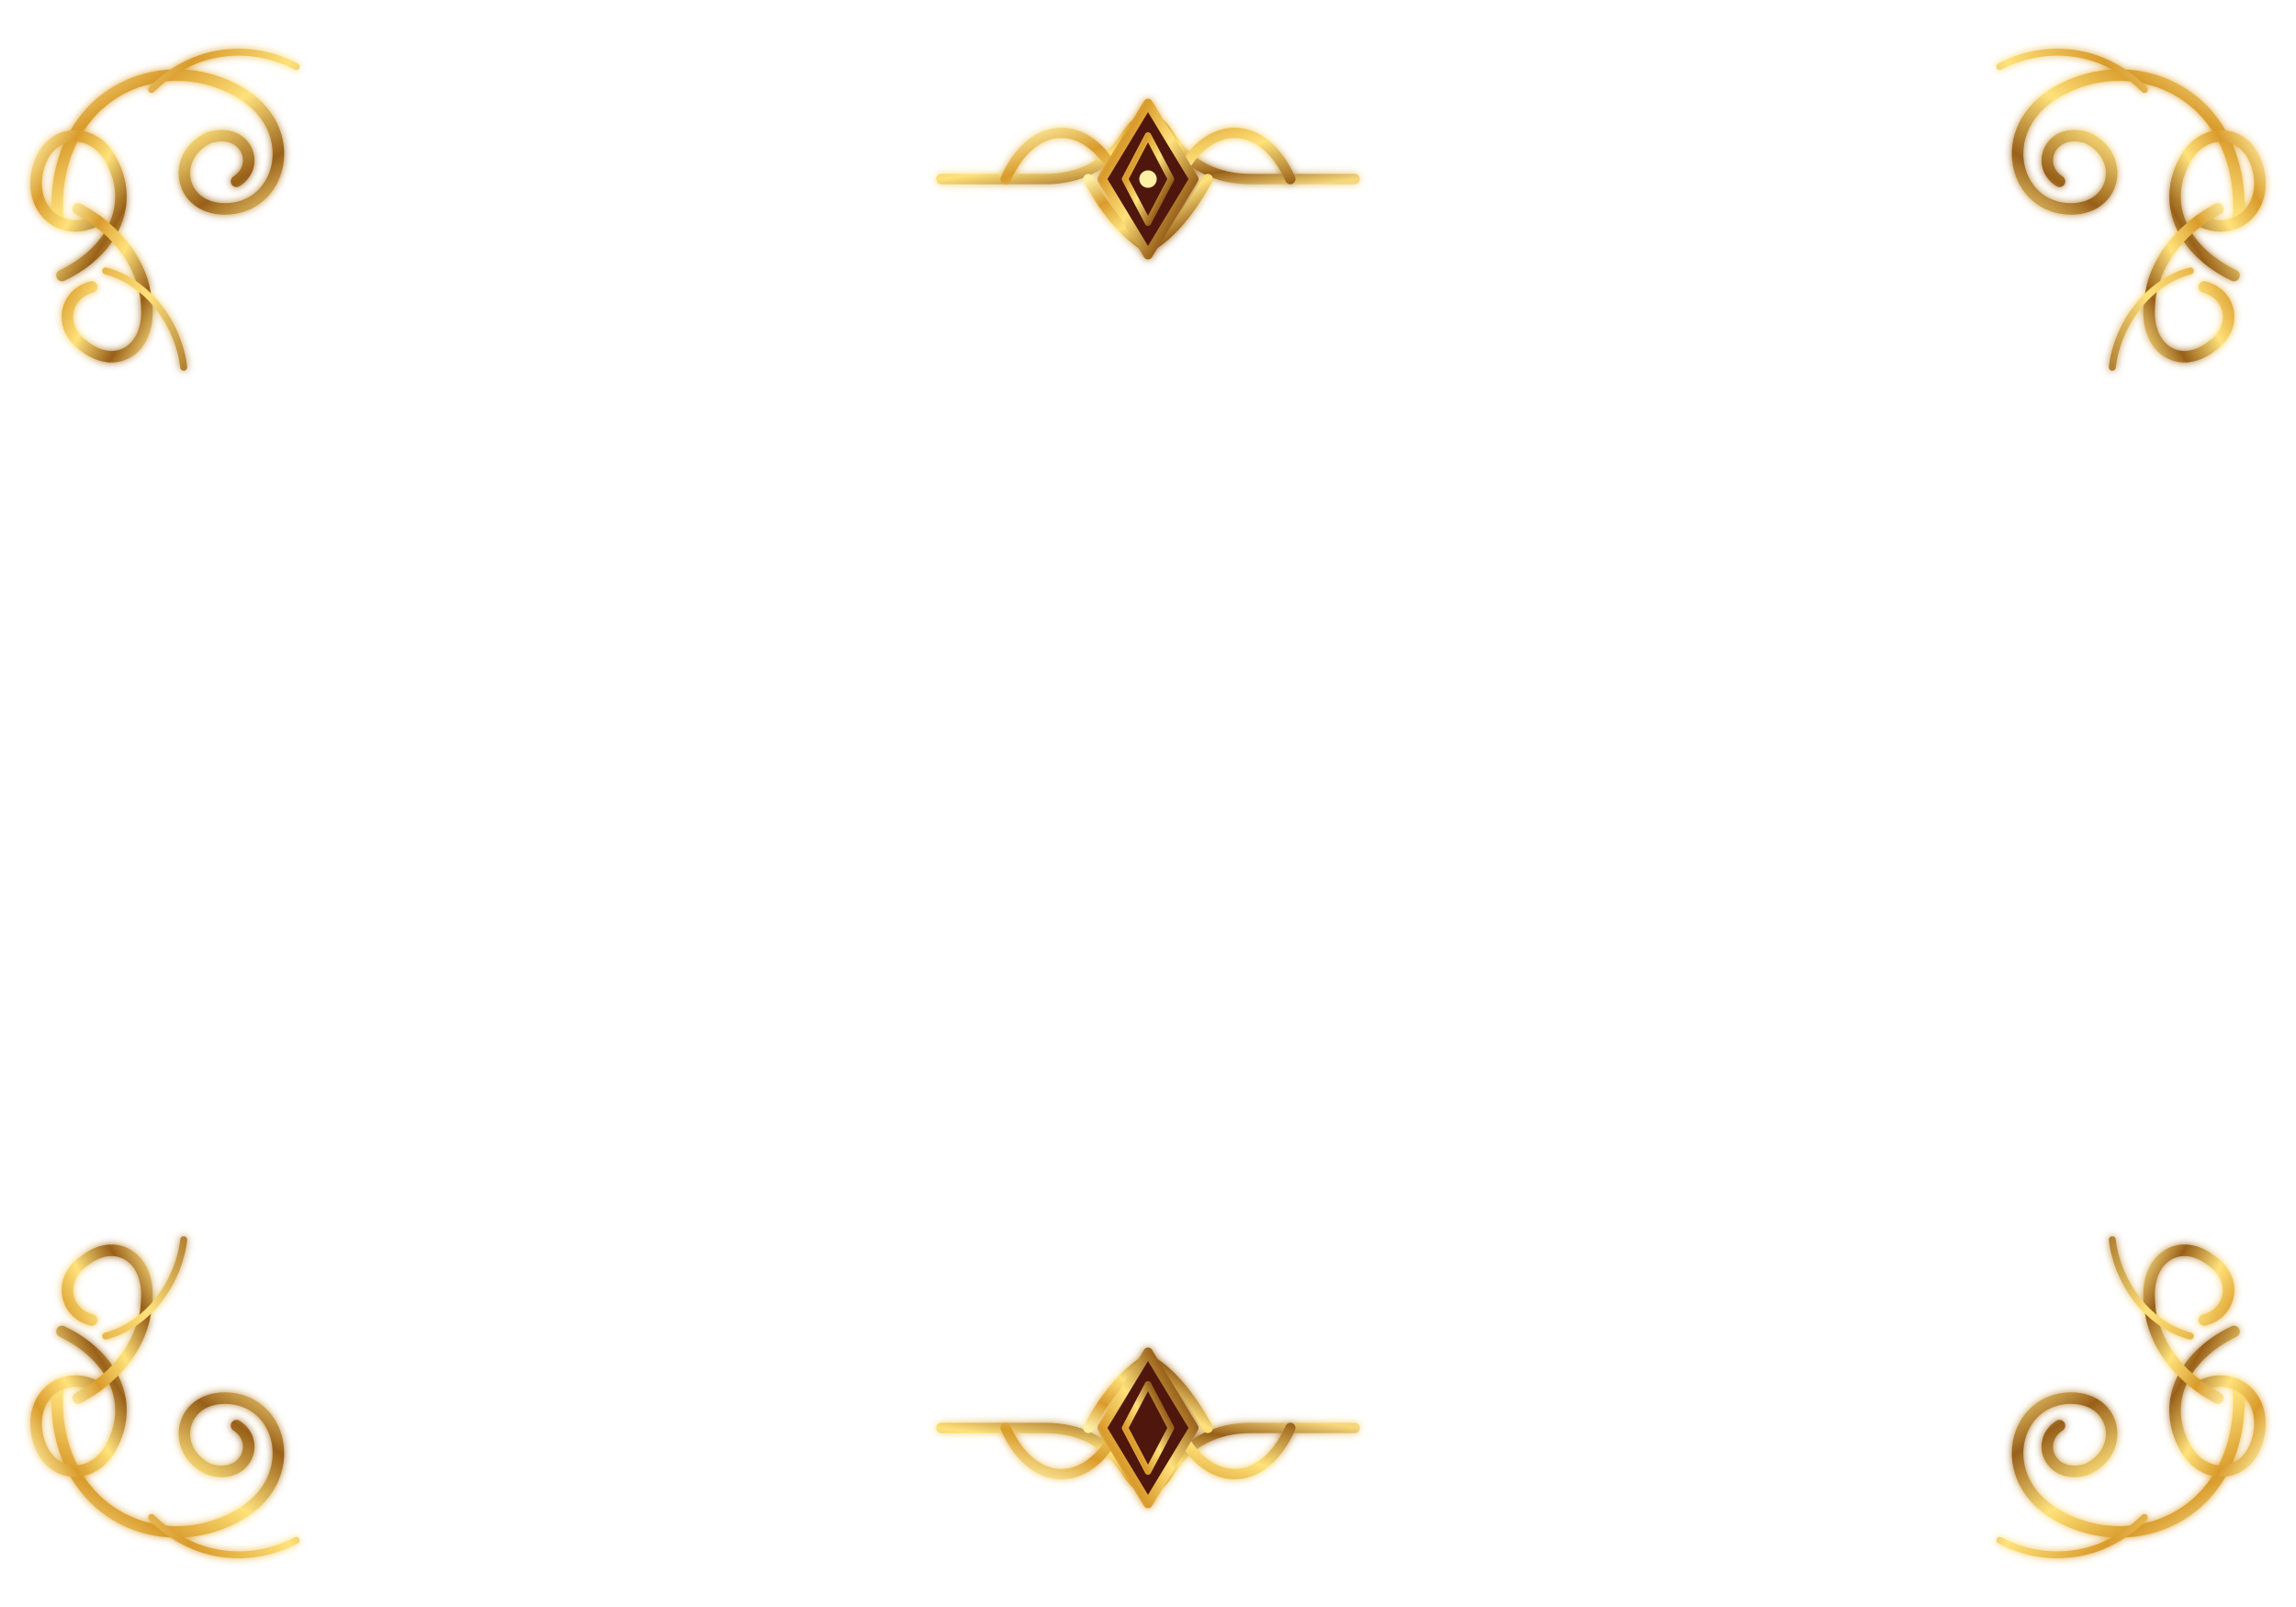
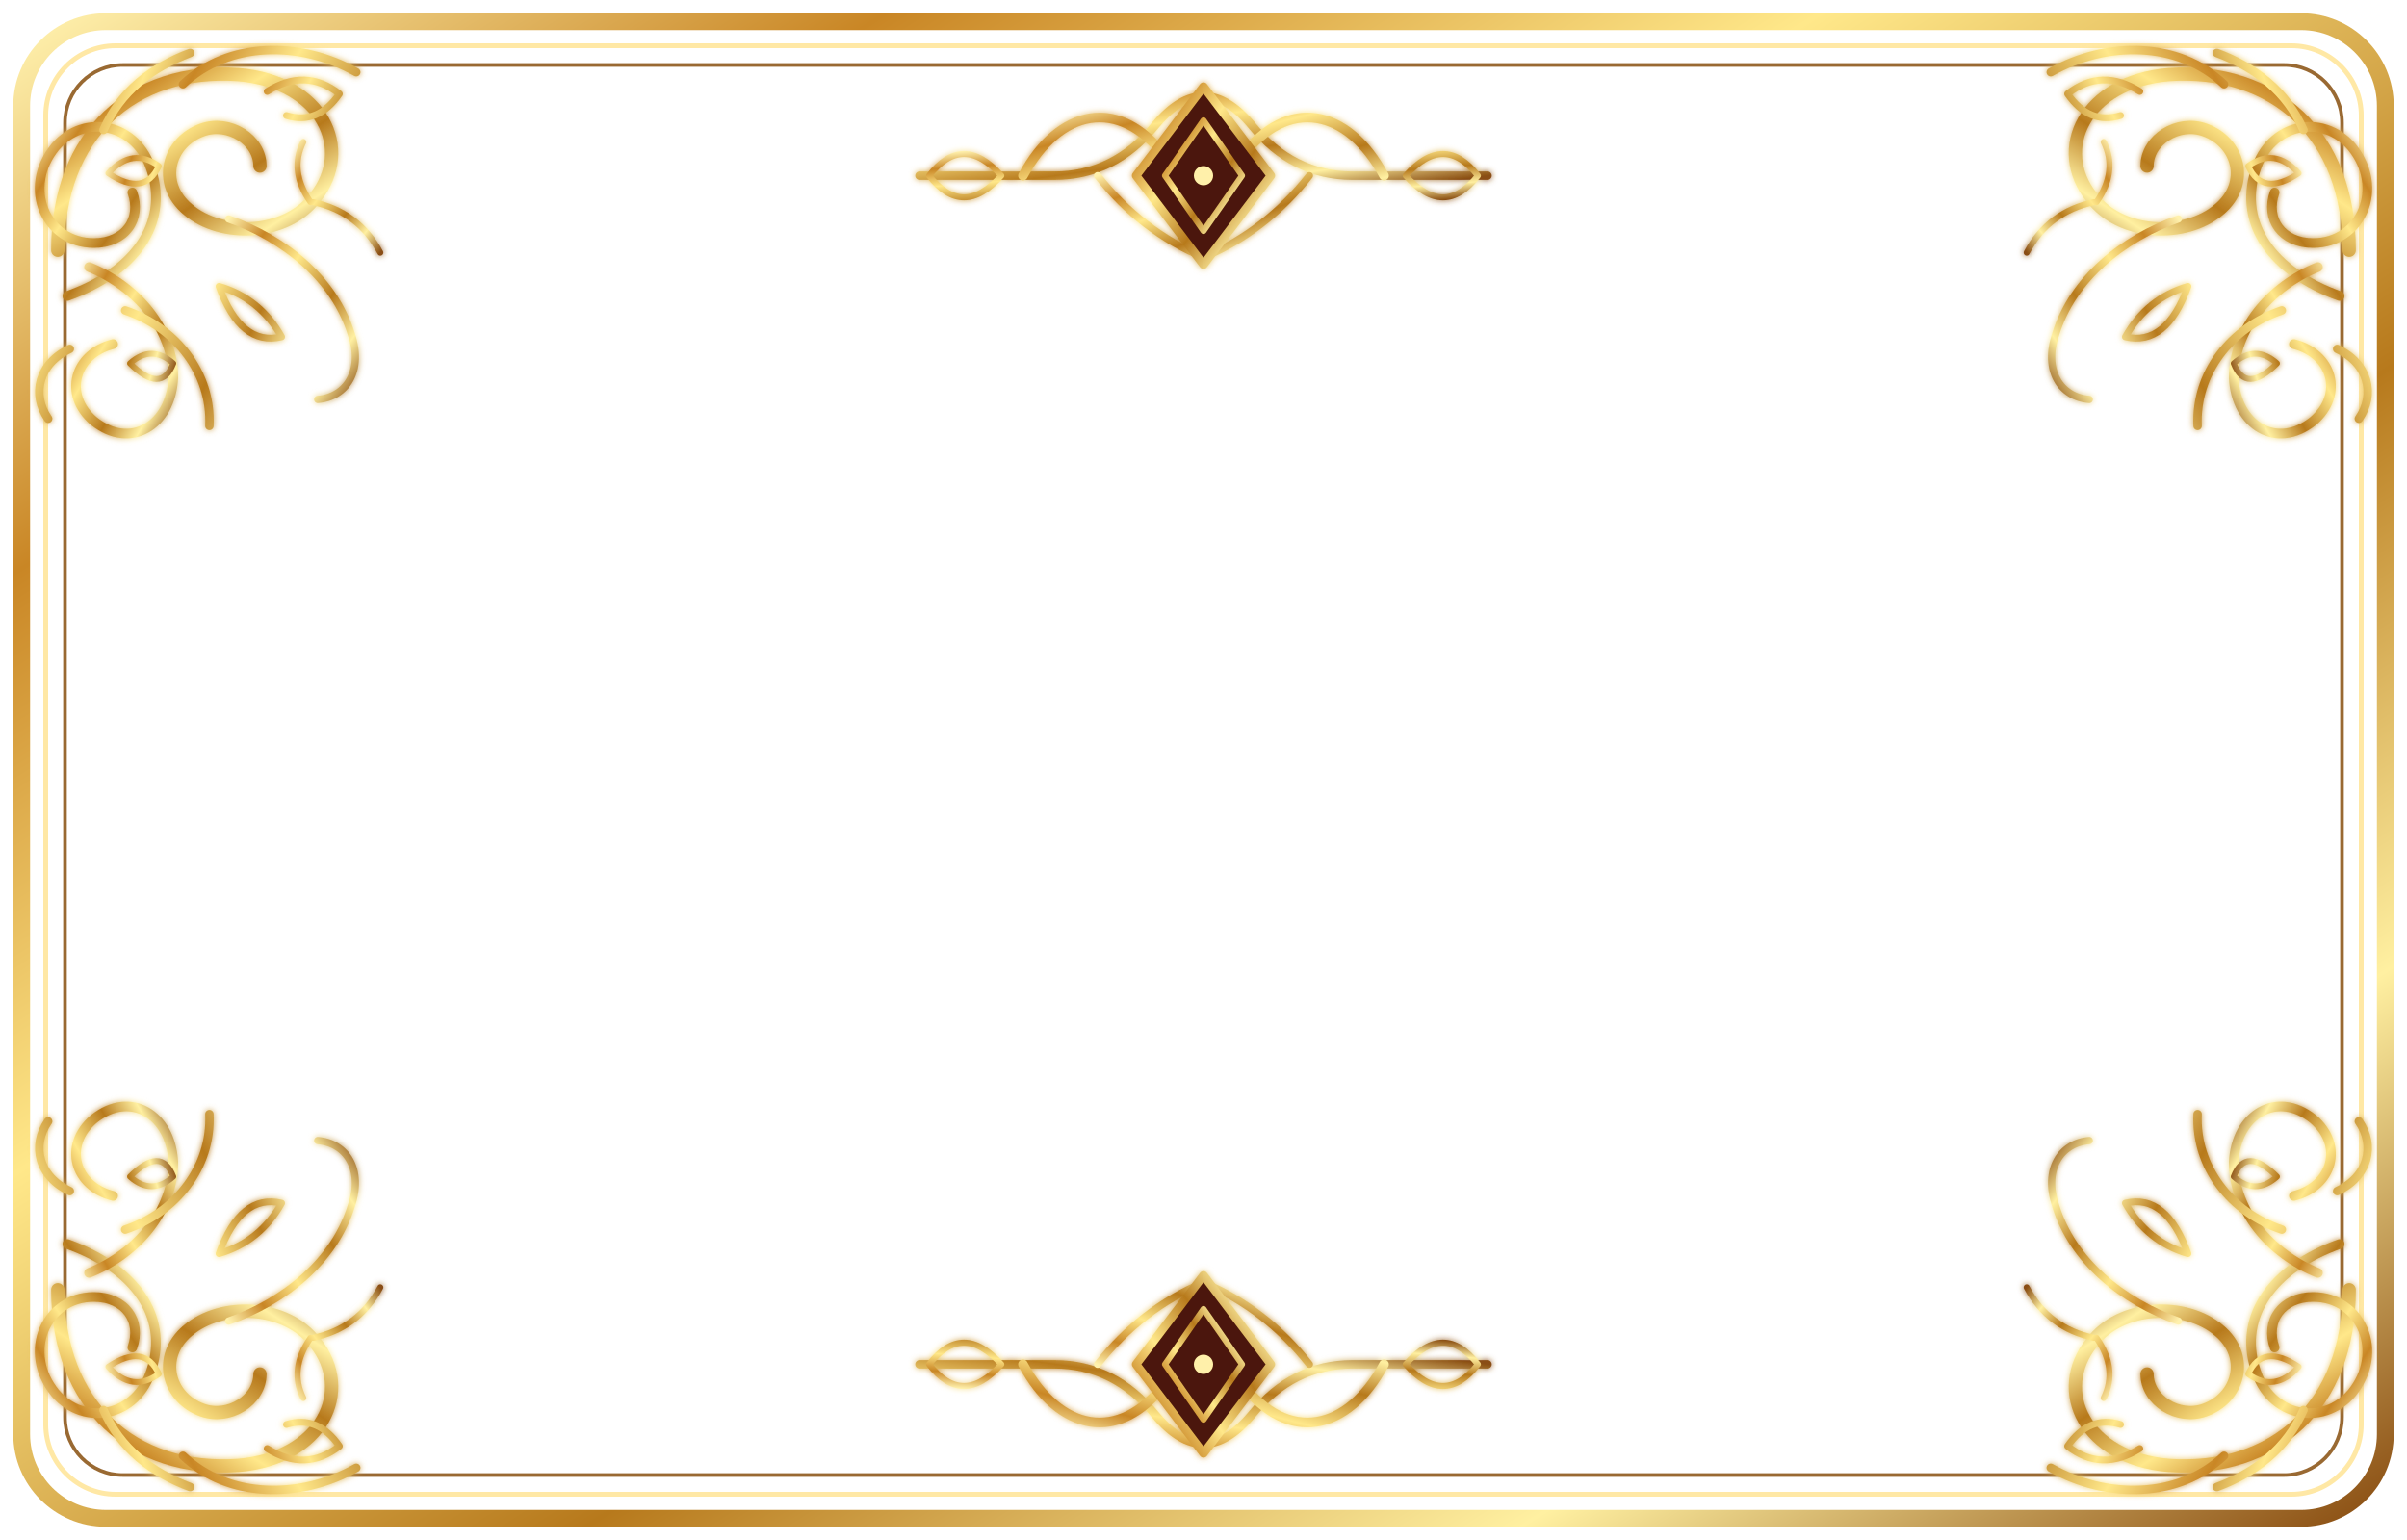
- <svg xmlns="http://www.w3.org/2000/svg" viewBox="0 0 1000 700" preserveAspectRatio="none">
+ <svg xmlns="http://www.w3.org/2000/svg" viewBox="0 0 1000 640" preserveAspectRatio="none">
  <defs>
-     <linearGradient id="g" x1="0" y1="0" x2="1" y2="1">
-       <stop stop-color="#fff0a6" />
-       <stop offset=".24" stop-color="#d99b2b" />
-       <stop offset=".5" stop-color="#ffe27b" />
-       <stop offset=".78" stop-color="#986019" />
-       <stop offset="1" stop-color="#f6d77a" />
+     <linearGradient id="gold" x1="0" y1="0" x2="1" y2="1">
+       <stop offset="0" stop-color="#fff1ad" />
+       <stop offset=".18" stop-color="#c98625" />
+       <stop offset=".38" stop-color="#ffe88a" />
+       <stop offset=".62" stop-color="#b7791c" />
+       <stop offset=".82" stop-color="#fff0a1" />
+       <stop offset="1" stop-color="#8a4e12" />
    </linearGradient>
-     <filter id="glow" x="-20%" y="-20%" width="140%" height="140%">
-       <feGaussianBlur stdDeviation="1.6" result="b" />
+     <linearGradient id="softGold" x1="0" y1="0" x2="0" y2="1">
+       <stop stop-color="#fff1b5" />
+       <stop offset=".5" stop-color="#d99a31" />
+       <stop offset="1" stop-color="#8e591c" />
+     </linearGradient>
+     <filter id="subtleGlow" x="-15%" y="-15%" width="130%" height="130%">
+       <feGaussianBlur stdDeviation="1.2" result="blur" />
      <feMerge>
-         <feMergeNode in="b" />
+         <feMergeNode in="blur" />
        <feMergeNode in="SourceGraphic" />
      </feMerge>
    </filter>
+     <g id="corner" fill="none" stroke="url(#gold)" stroke-linecap="round" stroke-linejoin="round">
+       <path stroke-width="5.5" d="M24 104 C24 56 55 28 99 31 C134 34 147 62 131 82 C119 98 92 99 78 87 C65 76 70 59 84 54 C95 50 108 58 108 69" />
+       <path stroke-width="4" d="M28 123 C56 113 70 93 63 71 C57 51 35 47 23 61 C9 78 19 101 39 101 C52 101 59 91 55 80" />
+       <path stroke-width="4" d="M37 111 C57 119 72 137 72 157 C71 177 54 187 39 175 C26 164 31 147 47 143" />
+       <path stroke-width="3.5" d="M76 35 C95 17 125 17 148 30 M52 129 C73 136 88 155 87 177" />
+       <path stroke-width="3" d="M95 91 C118 99 139 116 146 139 C151 154 144 165 132 166" />
+       <path stroke-width="3.5" d="M43 54 C50 38 63 28 79 22 M29 145 C16 151 13 164 20 174" />
+       <path stroke-width="2.8" d="M111 38 Q127 28 141 39 Q132 52 119 48 M91 119 Q108 124 117 140 Q100 144 91 119" />
+       <path stroke-width="2.4" d="M45 72 Q55 61 66 69 Q60 82 45 72 M54 151 Q63 143 72 151 Q67 164 54 151" />
+       <path stroke-width="2.5" d="M130 84 Q149 88 158 105 M129 84 Q120 71 126 59" />
+     </g>
+     <g id="topOrnament" fill="none" stroke="url(#gold)" stroke-linecap="round" stroke-linejoin="round">
+       <path stroke-width="3.5" d="M382 73 H438 Q463 73 480 52 Q500 28 520 52 Q537 73 562 73 H618" />
+       <path stroke-width="4" d="M425 73 C440 45 465 40 484 65 Q493 78 500 88 Q507 78 516 65 C535 40 560 45 575 73" />
+       <path stroke-width="3" d="M456 73 Q474 96 500 107 Q526 96 544 73" />
+       <path stroke-width="3" d="M475 73 Q488 51 500 44 Q512 51 525 73" />
+       <path stroke-width="3.5" d="M500 36 L528 73 L500 110 L472 73 Z" fill="#4c1909" />
+       <path stroke-width="2.5" d="M500 50 L516 73 L500 96 L484 73 Z" />
+       <path stroke-width="2.5" d="M386 73 Q400 55 416 73 Q400 91 386 73 M614 73 Q600 55 584 73 Q600 91 614 73" />
+       <circle cx="500" cy="73" r="4" fill="#fff0aa" stroke="none" />
+     </g>
  </defs>
-   <g fill="none" stroke="url(#g)" stroke-linecap="round" stroke-linejoin="round" filter="url(#glow)">
-     <g stroke-width="5">
-       <path d="M25 95 C22 42 69 20 104 40 C132 56 123 91 98 91 C78 91 74 68 91 60 C107 55 114 72 103 79" />
-       <path d="M27 120 C50 109 59 88 48 69 C40 55 22 56 17 72 C11 91 27 104 42 96" />
-       <path d="M34 91 C51 100 64 116 64 136 C64 153 50 161 37 151 C25 143 28 128 40 125" />
-       <path d="M66 39 C85 20 110 19 129 29 M46 118 C65 123 78 142 80 160" stroke-width="3" />
-     </g>
-     <g transform="translate(1000 0) scale(-1 1)" stroke-width="5">
-       <path d="M25 95 C22 42 69 20 104 40 C132 56 123 91 98 91 C78 91 74 68 91 60 C107 55 114 72 103 79" />
-       <path d="M27 120 C50 109 59 88 48 69 C40 55 22 56 17 72 C11 91 27 104 42 96" />
-       <path d="M34 91 C51 100 64 116 64 136 C64 153 50 161 37 151 C25 143 28 128 40 125" />
-       <path d="M66 39 C85 20 110 19 129 29 M46 118 C65 123 78 142 80 160" stroke-width="3" />
-     </g>
-     <g transform="translate(0 700) scale(1 -1)" stroke-width="5">
-       <path d="M25 95 C22 42 69 20 104 40 C132 56 123 91 98 91 C78 91 74 68 91 60 C107 55 114 72 103 79" />
-       <path d="M27 120 C50 109 59 88 48 69 C40 55 22 56 17 72 C11 91 27 104 42 96" />
-       <path d="M34 91 C51 100 64 116 64 136 C64 153 50 161 37 151 C25 143 28 128 40 125" />
-       <path d="M66 39 C85 20 110 19 129 29 M46 118 C65 123 78 142 80 160" stroke-width="3" />
-     </g>
-     <g transform="translate(1000 700) scale(-1 -1)" stroke-width="5">
-       <path d="M25 95 C22 42 69 20 104 40 C132 56 123 91 98 91 C78 91 74 68 91 60 C107 55 114 72 103 79" />
-       <path d="M27 120 C50 109 59 88 48 69 C40 55 22 56 17 72 C11 91 27 104 42 96" />
-       <path d="M34 91 C51 100 64 116 64 136 C64 153 50 161 37 151 C25 143 28 128 40 125" />
-       <path d="M66 39 C85 20 110 19 129 29 M46 118 C65 123 78 142 80 160" stroke-width="3" />
-     </g>
-     <g stroke-width="4.5">
-       <path d="M410 78 H455 Q478 78 490 60 Q500 43 510 60 Q522 78 545 78 H590" />
-       <path d="M438 78 C450 51 474 52 486 76 Q493 91 500 98 Q507 91 514 76 C526 52 550 51 562 78" />
-       <path d="M474 78 Q486 100 500 108 Q514 100 526 78" />
-       <path d="M500 45 L520 78 L500 111 L480 78 Z" fill="#4f1909" stroke-width="4" />
-       <path d="M500 59 L510 78 L500 97 L490 78 Z" stroke-width="2.8" />
-       <path d="M392 78H430 M570 78H608" stroke-width="2.5" />
-       <circle cx="500" cy="78" r="3.8" fill="#fff0a6" stroke="none" />
-     </g>
-     <g transform="translate(0 700) scale(1 -1)" stroke-width="4.5">
-       <path d="M410 78 H455 Q478 78 490 60 Q500 43 510 60 Q522 78 545 78 H590" />
-       <path d="M438 78 C450 51 474 52 486 76 Q493 91 500 98 Q507 91 514 76 C526 52 550 51 562 78" />
-       <path d="M474 78 Q486 100 500 108 Q514 100 526 78" />
-       <path d="M500 45 L520 78 L500 111 L480 78 Z" fill="#4f1909" stroke-width="4" />
-       <path d="M500 59 L510 78 L500 97 L490 78 Z" stroke-width="2.8" />
-       <path d="M392 78H430 M570 78H608" stroke-width="2.5" />
-     </g>
+   <rect x="9" y="9" width="982" height="622" rx="35" stroke="url(#gold)" stroke-width="7" fill="none" />
+   <rect x="19" y="19" width="962" height="602" rx="29" stroke="#ffdf83" stroke-opacity=".72" stroke-width="2" fill="none" />
+   <rect x="27" y="27" width="946" height="586" rx="24" stroke="#8e591c" stroke-opacity=".9" stroke-width="1.5" fill="none" />
+   <g filter="url(#subtleGlow)">
+     <use href="#corner" />
+     <use href="#corner" transform="translate(1000 0) scale(-1 1)" />
+     <use href="#corner" transform="translate(0 640) scale(1 -1)" />
+     <use href="#corner" transform="translate(1000 640) scale(-1 -1)" />
+     <use href="#topOrnament" />
+     <use href="#topOrnament" transform="translate(0 640) scale(1 -1)" />
  </g>
</svg>
